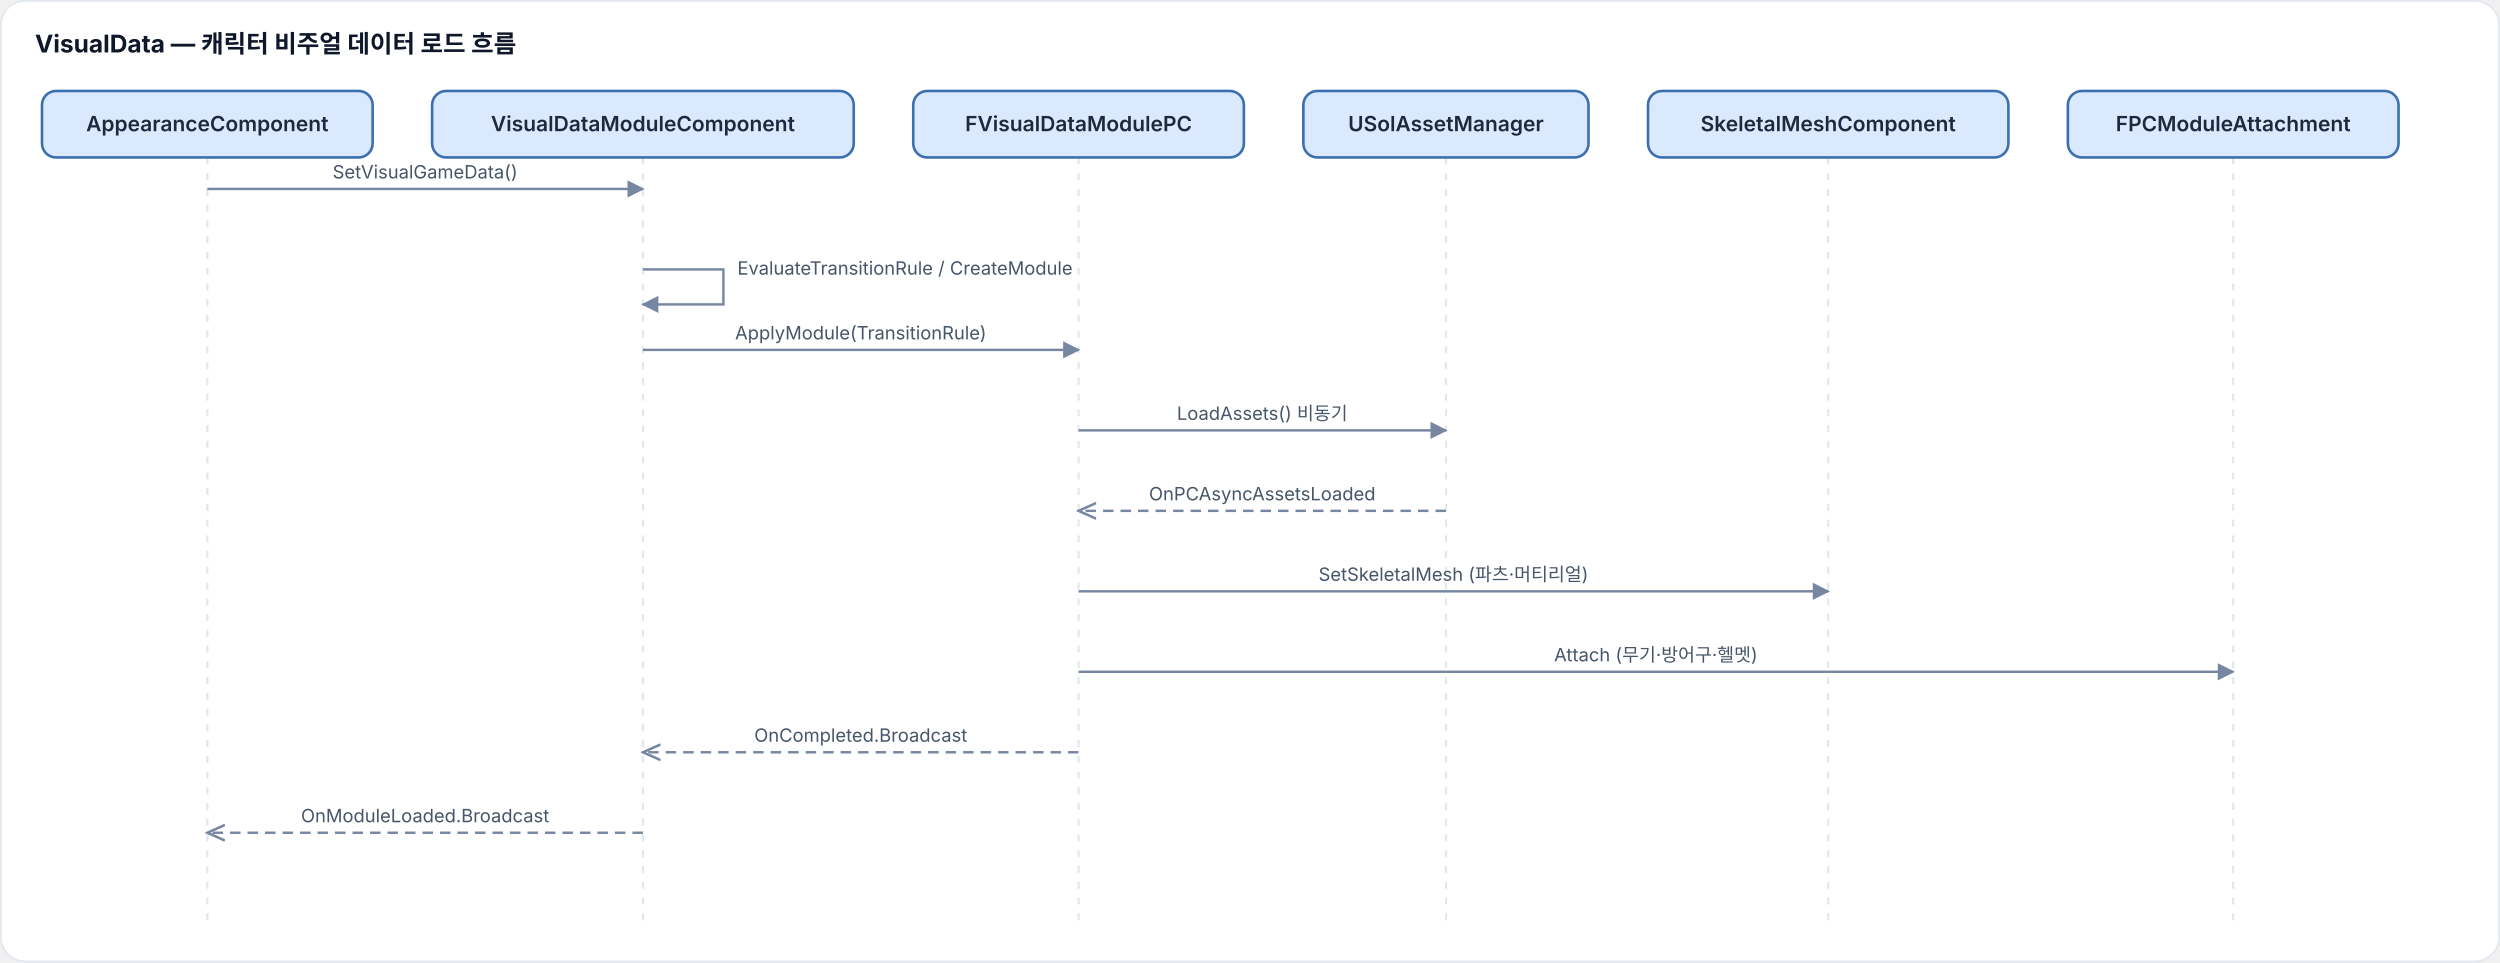
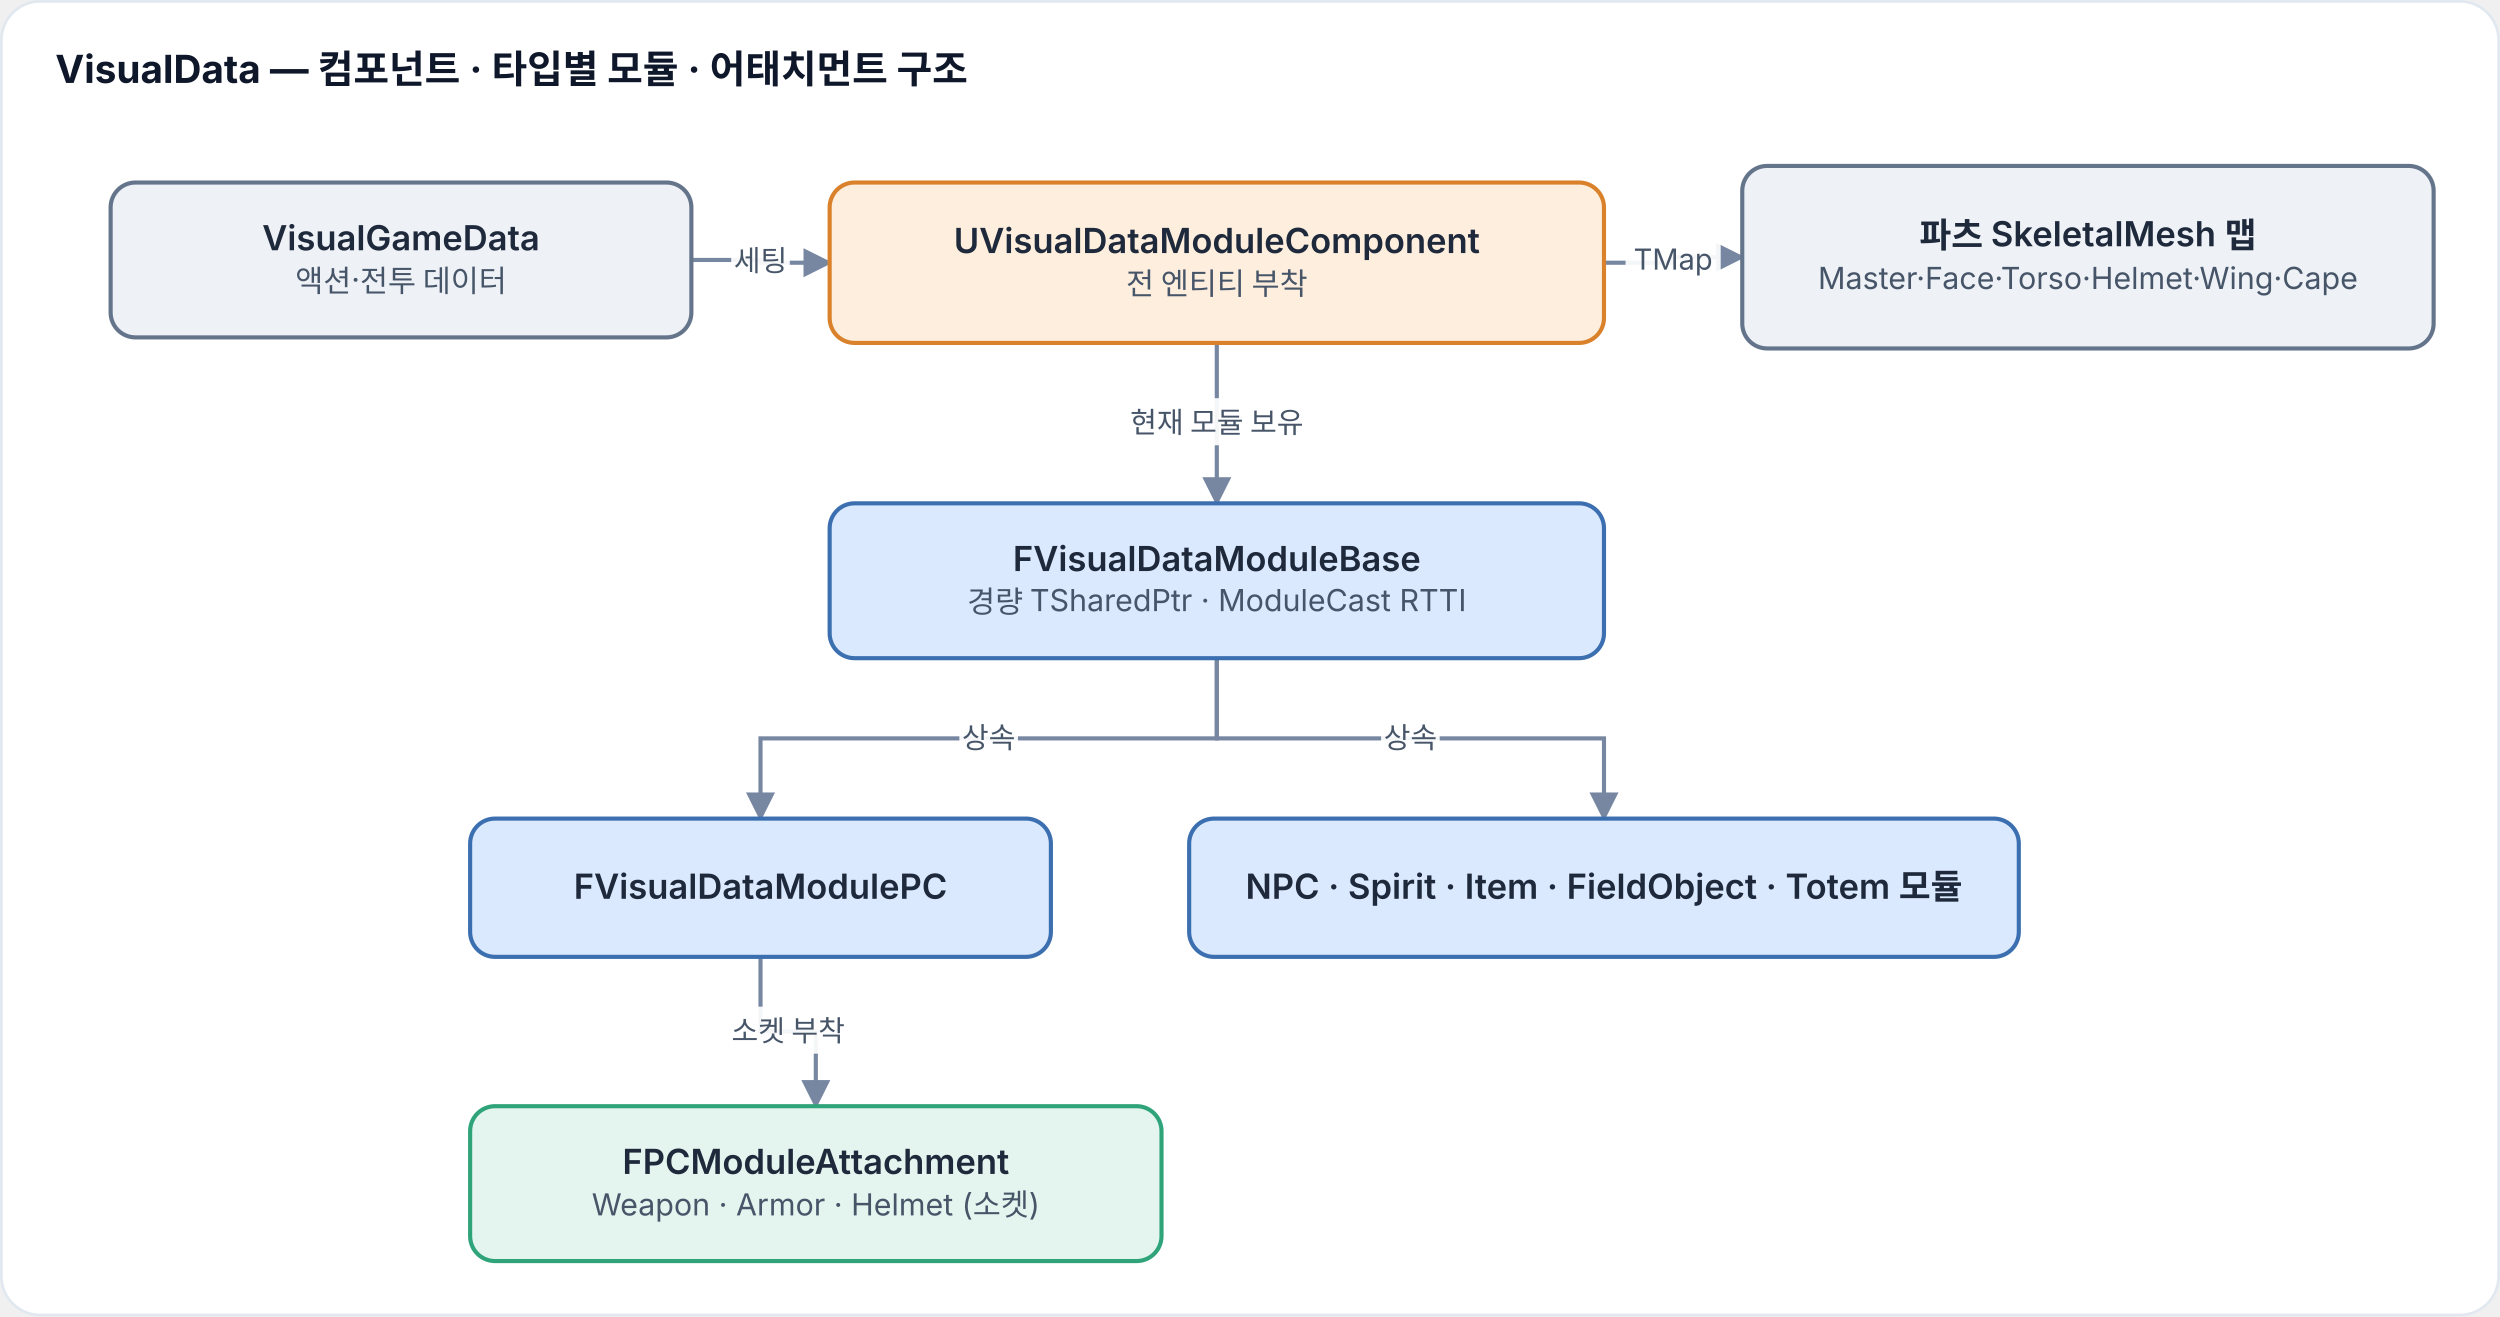
- <svg xmlns="http://www.w3.org/2000/svg" viewBox="0 0 1429 550" width="1429" height="550" font-family="Inter, 'Malgun Gothic', sans-serif">
+ <svg xmlns="http://www.w3.org/2000/svg" viewBox="0 0 904 476" width="904" height="476" font-family="Inter, 'Malgun Gothic', sans-serif">
  <defs>
    <marker id="arrow" viewBox="0 0 10 10" refX="9" refY="5" markerWidth="7" markerHeight="7" orient="auto-start-reverse">
      <path d="M 0 0 L 10 5 L 0 10 z" fill="#7787a2" />
    </marker>
-     <marker id="arrowo" viewBox="0 0 10 10" refX="9" refY="5" markerWidth="8" markerHeight="8" orient="auto-start-reverse">
-       <path d="M 0 1 L 9 5 L 0 9" fill="none" stroke="#7787a2" stroke-width="1.3" />
-     </marker>
  </defs>
-   <rect x="0.5" y="0.5" width="1428" height="549" rx="14" fill="#ffffff" stroke="#e2e8f0" />
-   <text x="20" y="30" font-size="14" font-weight="700" fill="#0f172a">VisualData — 캐릭터 비주얼 데이터 로드 흐름</text>
-   <line x1="118.5" y1="90" x2="118.5" y2="530" stroke="#e2e8f0" stroke-width="1.3" stroke-dasharray="4 5" />
-   <line x1="367.5" y1="90" x2="367.5" y2="530" stroke="#e2e8f0" stroke-width="1.3" stroke-dasharray="4 5" />
-   <line x1="616.5" y1="90" x2="616.5" y2="530" stroke="#e2e8f0" stroke-width="1.3" stroke-dasharray="4 5" />
-   <line x1="826.5" y1="90" x2="826.5" y2="530" stroke="#e2e8f0" stroke-width="1.3" stroke-dasharray="4 5" />
-   <line x1="1045.0" y1="90" x2="1045.0" y2="530" stroke="#e2e8f0" stroke-width="1.3" stroke-dasharray="4 5" />
-   <line x1="1276.5" y1="90" x2="1276.5" y2="530" stroke="#e2e8f0" stroke-width="1.3" stroke-dasharray="4 5" />
-   <rect x="24" y="52" width="189" height="38" rx="8" fill="#dbe9ff" stroke="#3b6fb0" stroke-width="1.5" />
-   <text x="118.5" y="75.0" text-anchor="middle" font-size="12" font-weight="600" fill="#1e293b">AppearanceComponent</text>
-   <rect x="247" y="52" width="241" height="38" rx="8" fill="#dbe9ff" stroke="#3b6fb0" stroke-width="1.5" />
-   <text x="367.5" y="75.0" text-anchor="middle" font-size="12" font-weight="600" fill="#1e293b">VisualDataModuleComponent</text>
-   <rect x="522" y="52" width="189" height="38" rx="8" fill="#dbe9ff" stroke="#3b6fb0" stroke-width="1.5" />
-   <text x="616.5" y="75.0" text-anchor="middle" font-size="12" font-weight="600" fill="#1e293b">FVisualDataModulePC</text>
-   <rect x="745" y="52" width="163" height="38" rx="8" fill="#dbe9ff" stroke="#3b6fb0" stroke-width="1.5" />
-   <text x="826.5" y="75.0" text-anchor="middle" font-size="12" font-weight="600" fill="#1e293b">USolAssetManager</text>
-   <rect x="942" y="52" width="206" height="38" rx="8" fill="#dbe9ff" stroke="#3b6fb0" stroke-width="1.5" />
-   <text x="1045.0" y="75.0" text-anchor="middle" font-size="12" font-weight="600" fill="#1e293b">SkeletalMeshComponent</text>
-   <rect x="1182" y="52" width="189" height="38" rx="8" fill="#dbe9ff" stroke="#3b6fb0" stroke-width="1.5" />
-   <text x="1276.5" y="75.0" text-anchor="middle" font-size="12" font-weight="600" fill="#1e293b">FPCModuleAttachment</text>
-   <line x1="118.5" y1="108.0" x2="367.5" y2="108.0" stroke="#7787a2" stroke-width="1.4" marker-end="url(#arrow)" />
-   <text x="243.0" y="102.0" text-anchor="middle" font-size="10.5" fill="#475569">SetVisualGameData()</text>
-   <path d="M 367.5 154.0 h 46 v 20 h -46" fill="none" stroke="#7787a2" stroke-width="1.4" marker-end="url(#arrow)" />
-   <text x="421.5" y="157.0" font-size="10.5" fill="#475569">EvaluateTransitionRule / CreateModule</text>
-   <line x1="367.5" y1="200.0" x2="616.5" y2="200.0" stroke="#7787a2" stroke-width="1.4" marker-end="url(#arrow)" />
-   <text x="492.0" y="194.0" text-anchor="middle" font-size="10.5" fill="#475569">ApplyModule(TransitionRule)</text>
-   <line x1="616.5" y1="246.0" x2="826.5" y2="246.0" stroke="#7787a2" stroke-width="1.4" marker-end="url(#arrow)" />
-   <text x="721.5" y="240.0" text-anchor="middle" font-size="10.5" fill="#475569">LoadAssets() 비동기</text>
-   <line x1="826.5" y1="292.0" x2="616.5" y2="292.0" stroke="#7787a2" stroke-width="1.4" stroke-dasharray="6 4" marker-end="url(#arrowo)" />
-   <text x="721.5" y="286.0" text-anchor="middle" font-size="10.5" fill="#475569">OnPCAsyncAssetsLoaded</text>
-   <line x1="616.5" y1="338.0" x2="1045.0" y2="338.0" stroke="#7787a2" stroke-width="1.4" marker-end="url(#arrow)" />
-   <text x="830.8" y="332.0" text-anchor="middle" font-size="10.5" fill="#475569">SetSkeletalMesh (파츠·머티리얼)</text>
-   <line x1="616.5" y1="384.0" x2="1276.5" y2="384.0" stroke="#7787a2" stroke-width="1.4" marker-end="url(#arrow)" />
-   <text x="946.5" y="378.0" text-anchor="middle" font-size="10.5" fill="#475569">Attach (무기·방어구·헬멧)</text>
-   <line x1="616.5" y1="430.0" x2="367.5" y2="430.0" stroke="#7787a2" stroke-width="1.4" stroke-dasharray="6 4" marker-end="url(#arrowo)" />
-   <text x="492.0" y="424.0" text-anchor="middle" font-size="10.5" fill="#475569">OnCompleted.Broadcast</text>
-   <line x1="367.5" y1="476.0" x2="118.5" y2="476.0" stroke="#7787a2" stroke-width="1.4" stroke-dasharray="6 4" marker-end="url(#arrowo)" />
-   <text x="243.0" y="470.0" text-anchor="middle" font-size="10.5" fill="#475569">OnModuleLoaded.Broadcast</text>
+   <rect x="0.5" y="0.5" width="903" height="475" rx="14" fill="#ffffff" stroke="#e2e8f0" />
+   <text x="20" y="30" font-size="14" font-weight="700" fill="#0f172a">VisualData — 컴포넌트 · 타입별 모듈 · 어태치먼트 구조</text>
+   <path d="M 250.0 94.0 L 275.0 94.0 L 275.0 95.0 L 300.0 95.0" fill="none" stroke="#7787a2" stroke-width="1.5" marker-end="url(#arrow)" />
+   <rect x="264.4" y="85.5" width="21.2" height="17" rx="4" fill="#ffffff" opacity="0.92" />
+   <text x="275.0" y="98.0" text-anchor="middle" font-size="10.5" fill="#475569">세팅</text>
+   <path d="M 580.0 95.0 L 605.0 95.0 L 605.0 93.0 L 630.0 93.0" fill="none" stroke="#7787a2" stroke-width="1.5" marker-end="url(#arrow)" />
+   <rect x="587.8" y="85.0" width="34.4" height="17" rx="4" fill="#ffffff" opacity="0.92" />
+   <text x="605.0" y="97.5" text-anchor="middle" font-size="10.5" fill="#475569">TMap</text>
+   <path d="M 440.0 124.0 L 440.0 153.0 L 440.0 153.0 L 440.0 182.0" fill="none" stroke="#7787a2" stroke-width="1.5" marker-end="url(#arrow)" />
+   <rect x="409.6" y="144.0" width="60.8" height="17" rx="4" fill="#ffffff" opacity="0.92" />
+   <text x="440.0" y="156.5" text-anchor="middle" font-size="10.5" fill="#475569">현재 모듈 보유</text>
+   <path d="M 440.0 238.0 L 440.0 267.0 L 275.0 267.0 L 275.0 296.0" fill="none" stroke="#7787a2" stroke-width="1.5" marker-end="url(#arrow)" />
+   <rect x="346.9" y="258.0" width="21.2" height="17" rx="4" fill="#ffffff" opacity="0.92" />
+   <text x="357.5" y="270.5" text-anchor="middle" font-size="10.5" fill="#475569">상속</text>
+   <path d="M 440.0 238.0 L 440.0 267.0 L 580.0 267.0 L 580.0 296.0" fill="none" stroke="#7787a2" stroke-width="1.5" marker-end="url(#arrow)" />
+   <rect x="499.4" y="258.0" width="21.2" height="17" rx="4" fill="#ffffff" opacity="0.92" />
+   <text x="510.0" y="270.5" text-anchor="middle" font-size="10.5" fill="#475569">상속</text>
+   <path d="M 275.0 346.0 L 275.0 373.0 L 295.0 373.0 L 295.0 400.0" fill="none" stroke="#7787a2" stroke-width="1.5" marker-end="url(#arrow)" />
+   <rect x="264.5" y="364.0" width="41.0" height="17" rx="4" fill="#ffffff" opacity="0.92" />
+   <text x="285.0" y="376.5" text-anchor="middle" font-size="10.5" fill="#475569">소켓 부착</text>
+   <rect x="40" y="66" width="210" height="56" rx="9" ry="9" fill="#eef2f7" stroke="#64748b" stroke-width="1.5" />
+   <text x="145.0" y="90.5" text-anchor="middle" font-size="12.5" font-weight="600" fill="#1e293b">VisualGameData</text>
+   <text x="145.0" y="105.5" text-anchor="middle" font-size="11" font-weight="400" fill="#475569">액션·전투 데이터</text>
+   <rect x="300" y="66" width="280" height="58" rx="9" ry="9" fill="#fdeede" stroke="#d9822b" stroke-width="1.5" />
+   <text x="440.0" y="91.5" text-anchor="middle" font-size="12.5" font-weight="600" fill="#1e293b">UVisualDataModuleComponent</text>
+   <text x="440.0" y="106.5" text-anchor="middle" font-size="11" font-weight="400" fill="#475569">전 엔티티 부착</text>
+   <rect x="630" y="60" width="250" height="66" rx="9" ry="9" fill="#eef2f7" stroke="#64748b" stroke-width="1.5" />
+   <text x="755.0" y="89.5" text-anchor="middle" font-size="12.5" font-weight="600" fill="#1e293b">파츠 SkeletalMesh 맵</text>
+   <text x="755.0" y="104.5" text-anchor="middle" font-size="11" font-weight="400" fill="#475569">Master·Face·Torso·Helmet·Wing·Cape</text>
+   <rect x="300" y="182" width="280" height="56" rx="9" ry="9" fill="#dbe9ff" stroke="#3b6fb0" stroke-width="1.5" />
+   <text x="440.0" y="206.5" text-anchor="middle" font-size="12.5" font-weight="600" fill="#1e293b">FVisualDataModuleBase</text>
+   <text x="440.0" y="221.5" text-anchor="middle" font-size="11" font-weight="400" fill="#475569">경량 TSharedPtr · ModuleCast RTTI</text>
+   <rect x="170" y="296" width="210" height="50" rx="9" ry="9" fill="#dbe9ff" stroke="#3b6fb0" stroke-width="1.5" />
+   <text x="275.0" y="325.0" text-anchor="middle" font-size="12.5" font-weight="600" fill="#1e293b">FVisualDataModulePC</text>
+   <rect x="430" y="296" width="300" height="50" rx="9" ry="9" fill="#dbe9ff" stroke="#3b6fb0" stroke-width="1.5" />
+   <text x="580.0" y="325.0" text-anchor="middle" font-size="12.5" font-weight="600" fill="#1e293b">NPC · Spirit · Item · FieldObject · Totem 모듈</text>
+   <rect x="170" y="400" width="250" height="56" rx="9" ry="9" fill="#e3f5ee" stroke="#2fa37a" stroke-width="1.5" />
+   <text x="295.0" y="424.5" text-anchor="middle" font-size="12.5" font-weight="600" fill="#1e293b">FPCModuleAttachment</text>
+   <text x="295.0" y="439.5" text-anchor="middle" font-size="11" font-weight="400" fill="#475569">Weapon · Armor · Helmet (소켓)</text>
</svg>
